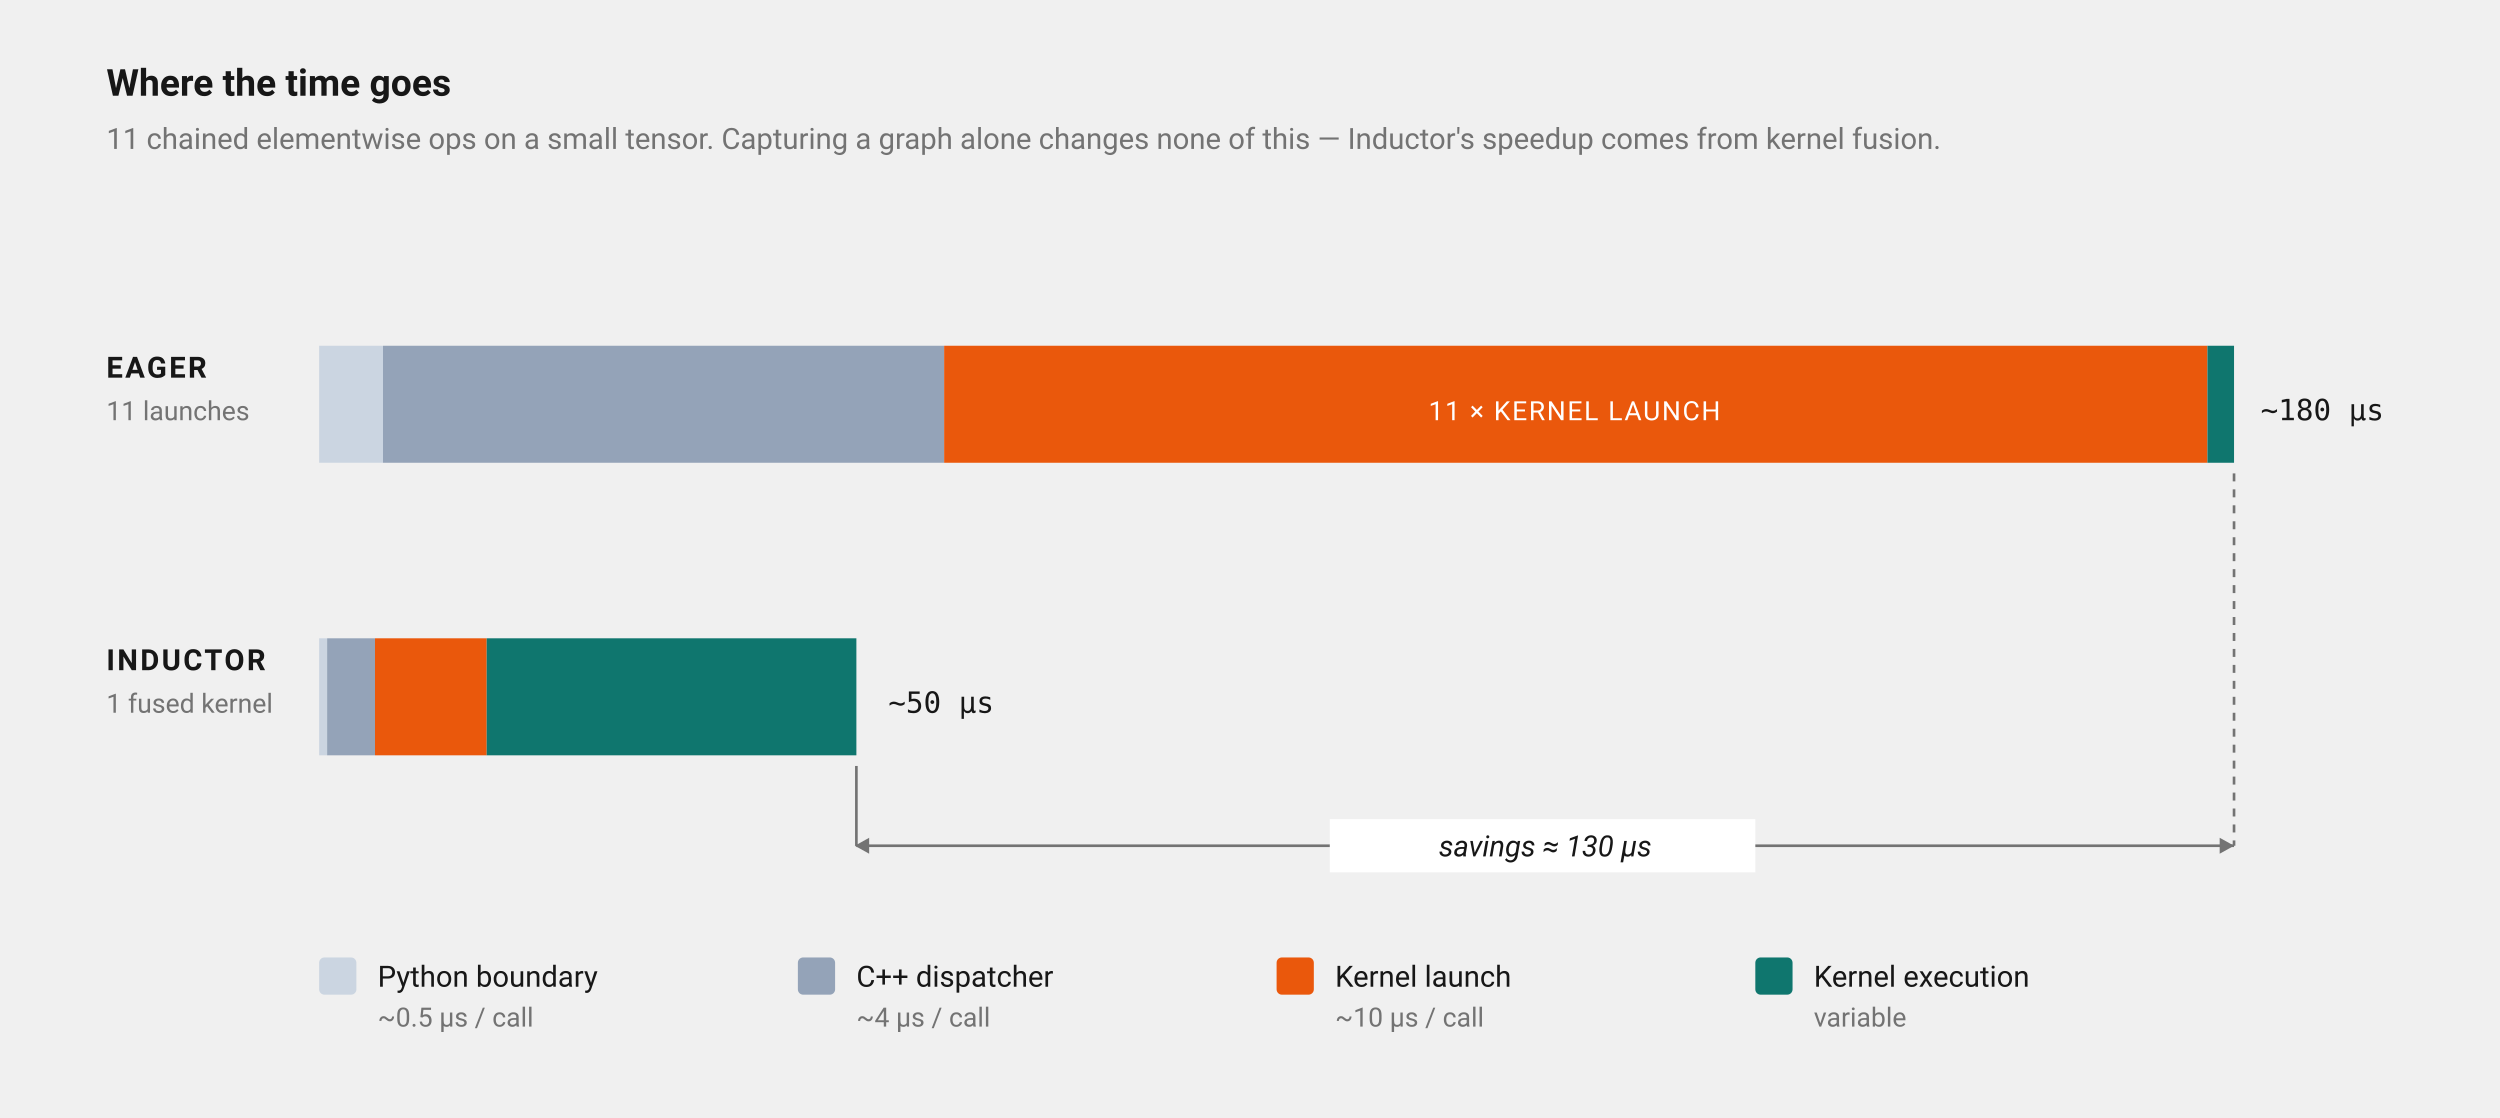
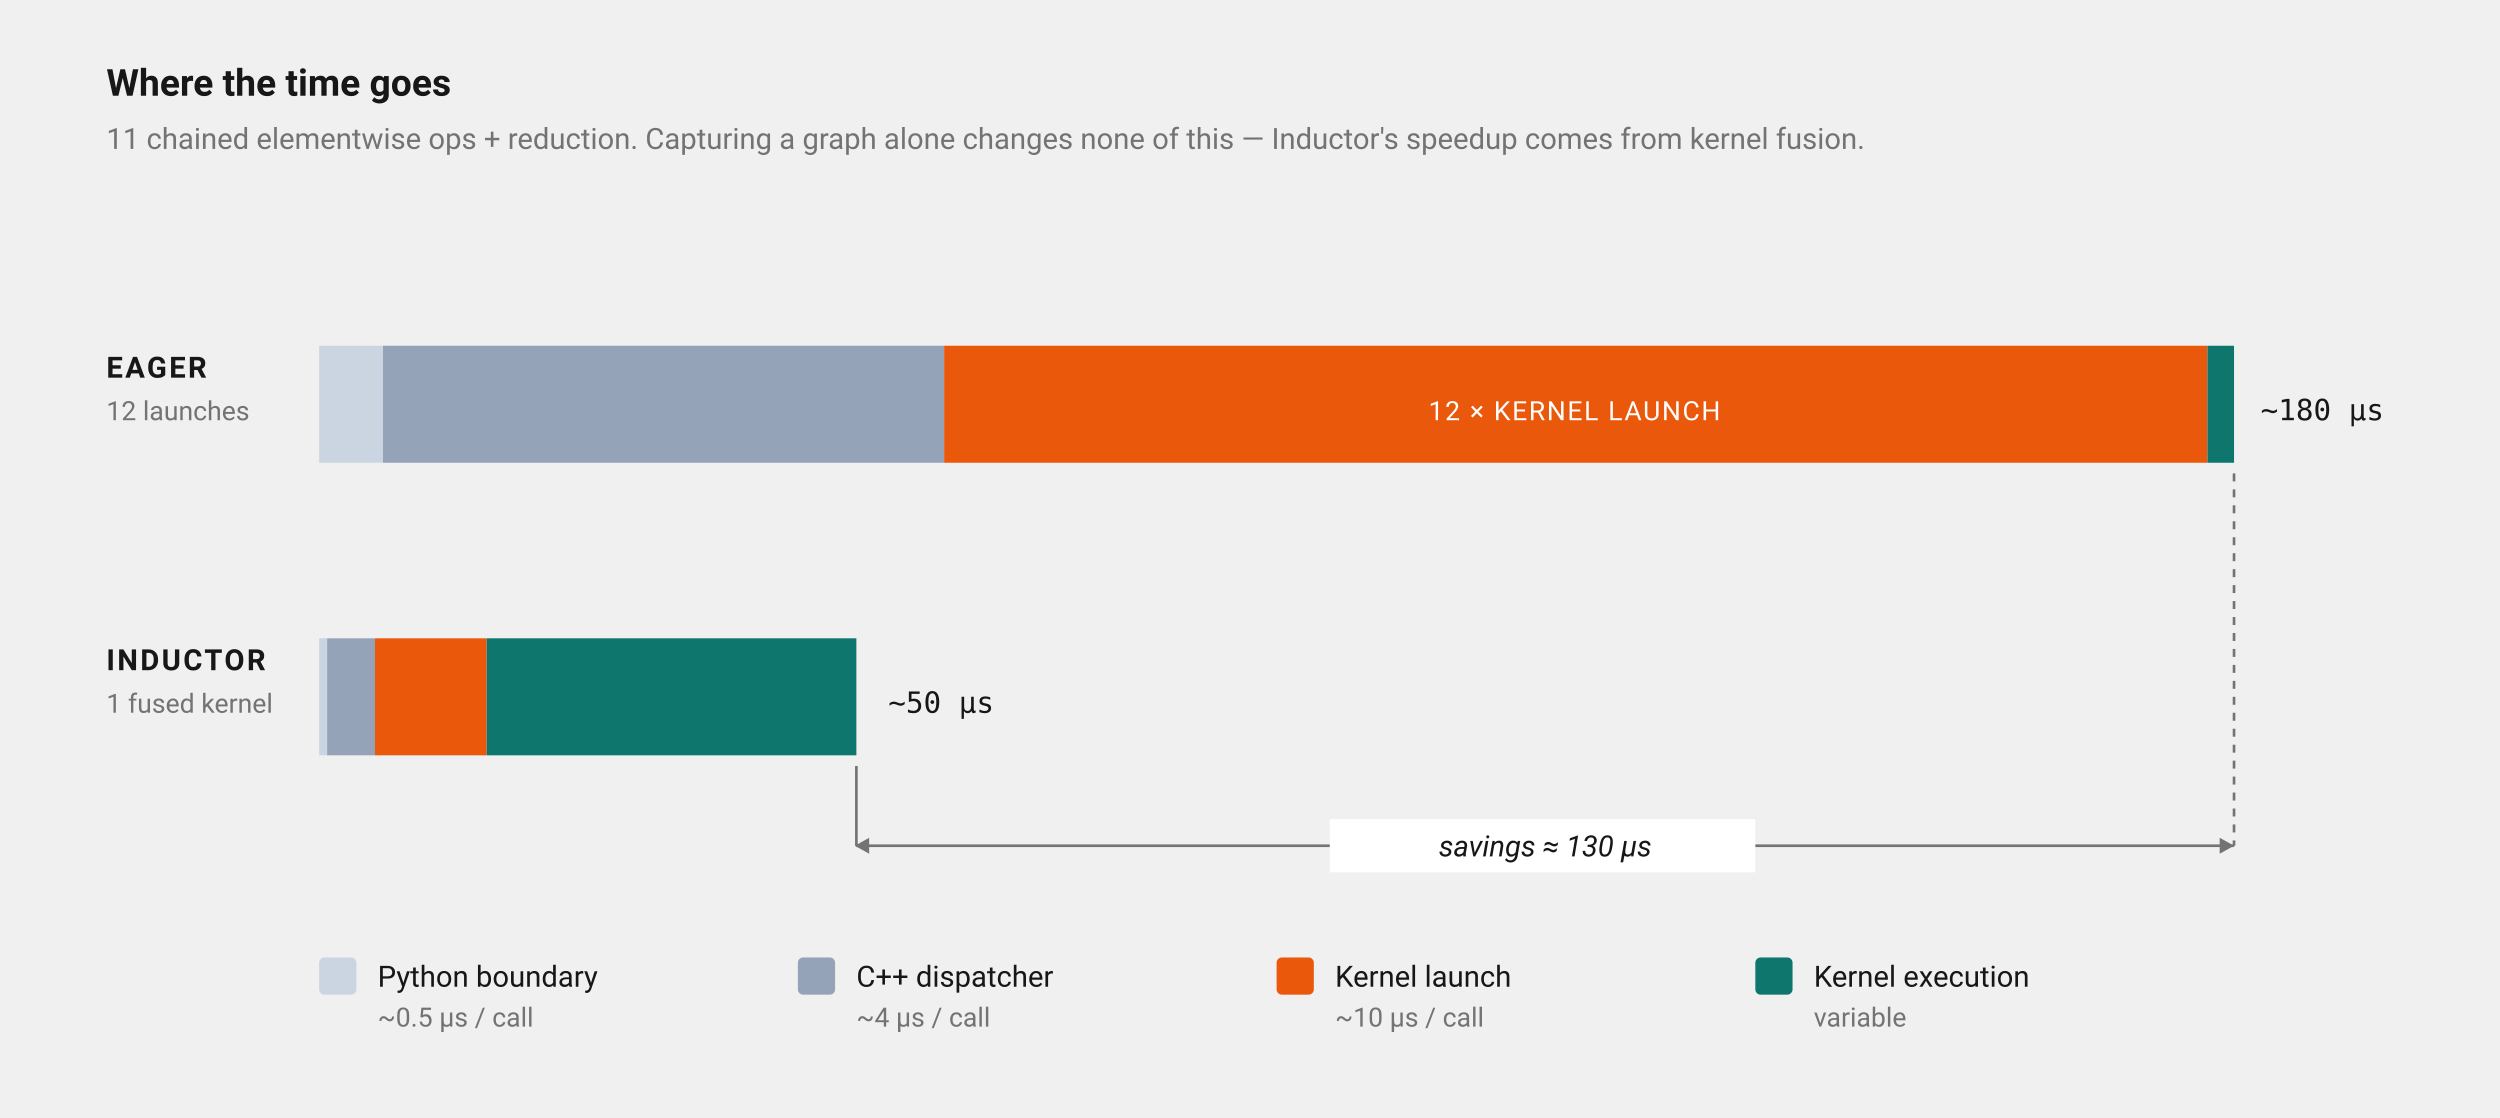
<svg xmlns="http://www.w3.org/2000/svg" viewBox="0 0 940 420" font-family="ui-sans-serif, system-ui, -apple-system, 'Segoe UI', Roboto, Inter, sans-serif">
  <defs>
    <marker id="cd-ink" viewBox="0 0 10 10" refX="9" refY="5" markerWidth="6" markerHeight="6" orient="auto">
      <path d="M0,0 L9,5 L0,10 z" fill="#737373" />
    </marker>
    <marker id="cd-ink-l" viewBox="0 0 10 10" refX="1" refY="5" markerWidth="6" markerHeight="6" orient="auto">
      <path d="M9,0 L0,5 L9,10 z" fill="#737373" />
    </marker>
  </defs>
  <text x="40" y="36" font-size="14" font-weight="600" fill="#171717">Where the time goes</text>
-   <text x="40" y="56" font-size="11" fill="#737373">11 chained elementwise ops on a small tensor. Capturing a graph alone changes none of this — Inductor's speedup comes from kernel fusion.</text>
+   <text x="40" y="56" font-size="11" fill="#737373">11 chained elementwise ops + reduction. Capturing a graph alone changes none of this — Inductor's speedup comes from kernel fusion.</text>
  <text x="40" y="142" font-size="11" font-weight="600" letter-spacing="0.08em" fill="#171717">EAGER</text>
-   <text x="40" y="158" font-size="10" fill="#737373">11 launches</text>
+   <text x="40" y="158" font-size="10" fill="#737373">12 launches</text>
  <rect x="120" y="130" width="24" height="44" fill="#cbd5e1" />
  <rect x="144" y="130" width="211" height="44" fill="#94a3b8" />
  <rect x="355" y="130" width="475" height="44" fill="#ea580c" />
  <rect x="830" y="130" width="10" height="44" fill="#0f766e" />
  <text x="850" y="158" font-family="ui-monospace, 'SF Mono', Menlo, monospace" font-size="11" fill="#171717">~180 μs</text>
-   <text x="592" y="158" text-anchor="middle" font-size="10" letter-spacing="0.06em" fill="#ffffff">11 × KERNEL LAUNCH</text>
+   <text x="592" y="158" text-anchor="middle" font-size="10" letter-spacing="0.06em" fill="#ffffff">12 × KERNEL LAUNCH</text>
  <text x="40" y="252" font-size="11" font-weight="600" letter-spacing="0.08em" fill="#171717">INDUCTOR</text>
  <text x="40" y="268" font-size="10" fill="#737373">1 fused kernel</text>
  <rect x="120" y="240" width="3" height="44" fill="#cbd5e1" />
  <rect x="123" y="240" width="18" height="44" fill="#94a3b8" />
  <rect x="141" y="240" width="42" height="44" fill="#ea580c" />
  <rect x="183" y="240" width="139" height="44" fill="#0f766e" />
  <text x="334" y="268" font-family="ui-monospace, 'SF Mono', Menlo, monospace" font-size="11" fill="#171717">~50 μs</text>
  <line x1="322" y1="288" x2="322" y2="318" stroke="#737373" stroke-width="1" />
  <line x1="840" y1="178" x2="840" y2="318" stroke="#737373" stroke-width="1" stroke-dasharray="3 3" />
  <line x1="322" y1="318" x2="840" y2="318" stroke="#737373" stroke-width="1" marker-start="url(#cd-ink-l)" marker-end="url(#cd-ink)" />
  <rect x="500" y="308" width="160" height="20" fill="#ffffff" />
  <text x="581" y="322" text-anchor="middle" font-size="11" font-style="italic" fill="#171717">savings ≈ 130 μs</text>
  <g transform="translate(120, 360)">
    <rect width="14" height="14" rx="2" fill="#cbd5e1" />
    <text x="22" y="11" font-size="11" fill="#171717">Python boundary</text>
    <text x="22" y="26" font-size="10" fill="#737373">~0.5 μs / call</text>
    <rect x="180" width="14" height="14" rx="2" fill="#94a3b8" />
    <text x="202" y="11" font-size="11" fill="#171717">C++ dispatcher</text>
    <text x="202" y="26" font-size="10" fill="#737373">~4 μs / call</text>
    <rect x="360" width="14" height="14" rx="2" fill="#ea580c" />
    <text x="382" y="11" font-size="11" fill="#171717">Kernel launch</text>
    <text x="382" y="26" font-size="10" fill="#737373">~10 μs / call</text>
    <rect x="540" width="14" height="14" rx="2" fill="#0f766e" />
    <text x="562" y="11" font-size="11" fill="#171717">Kernel execution</text>
    <text x="562" y="26" font-size="10" fill="#737373">variable</text>
  </g>
</svg>
